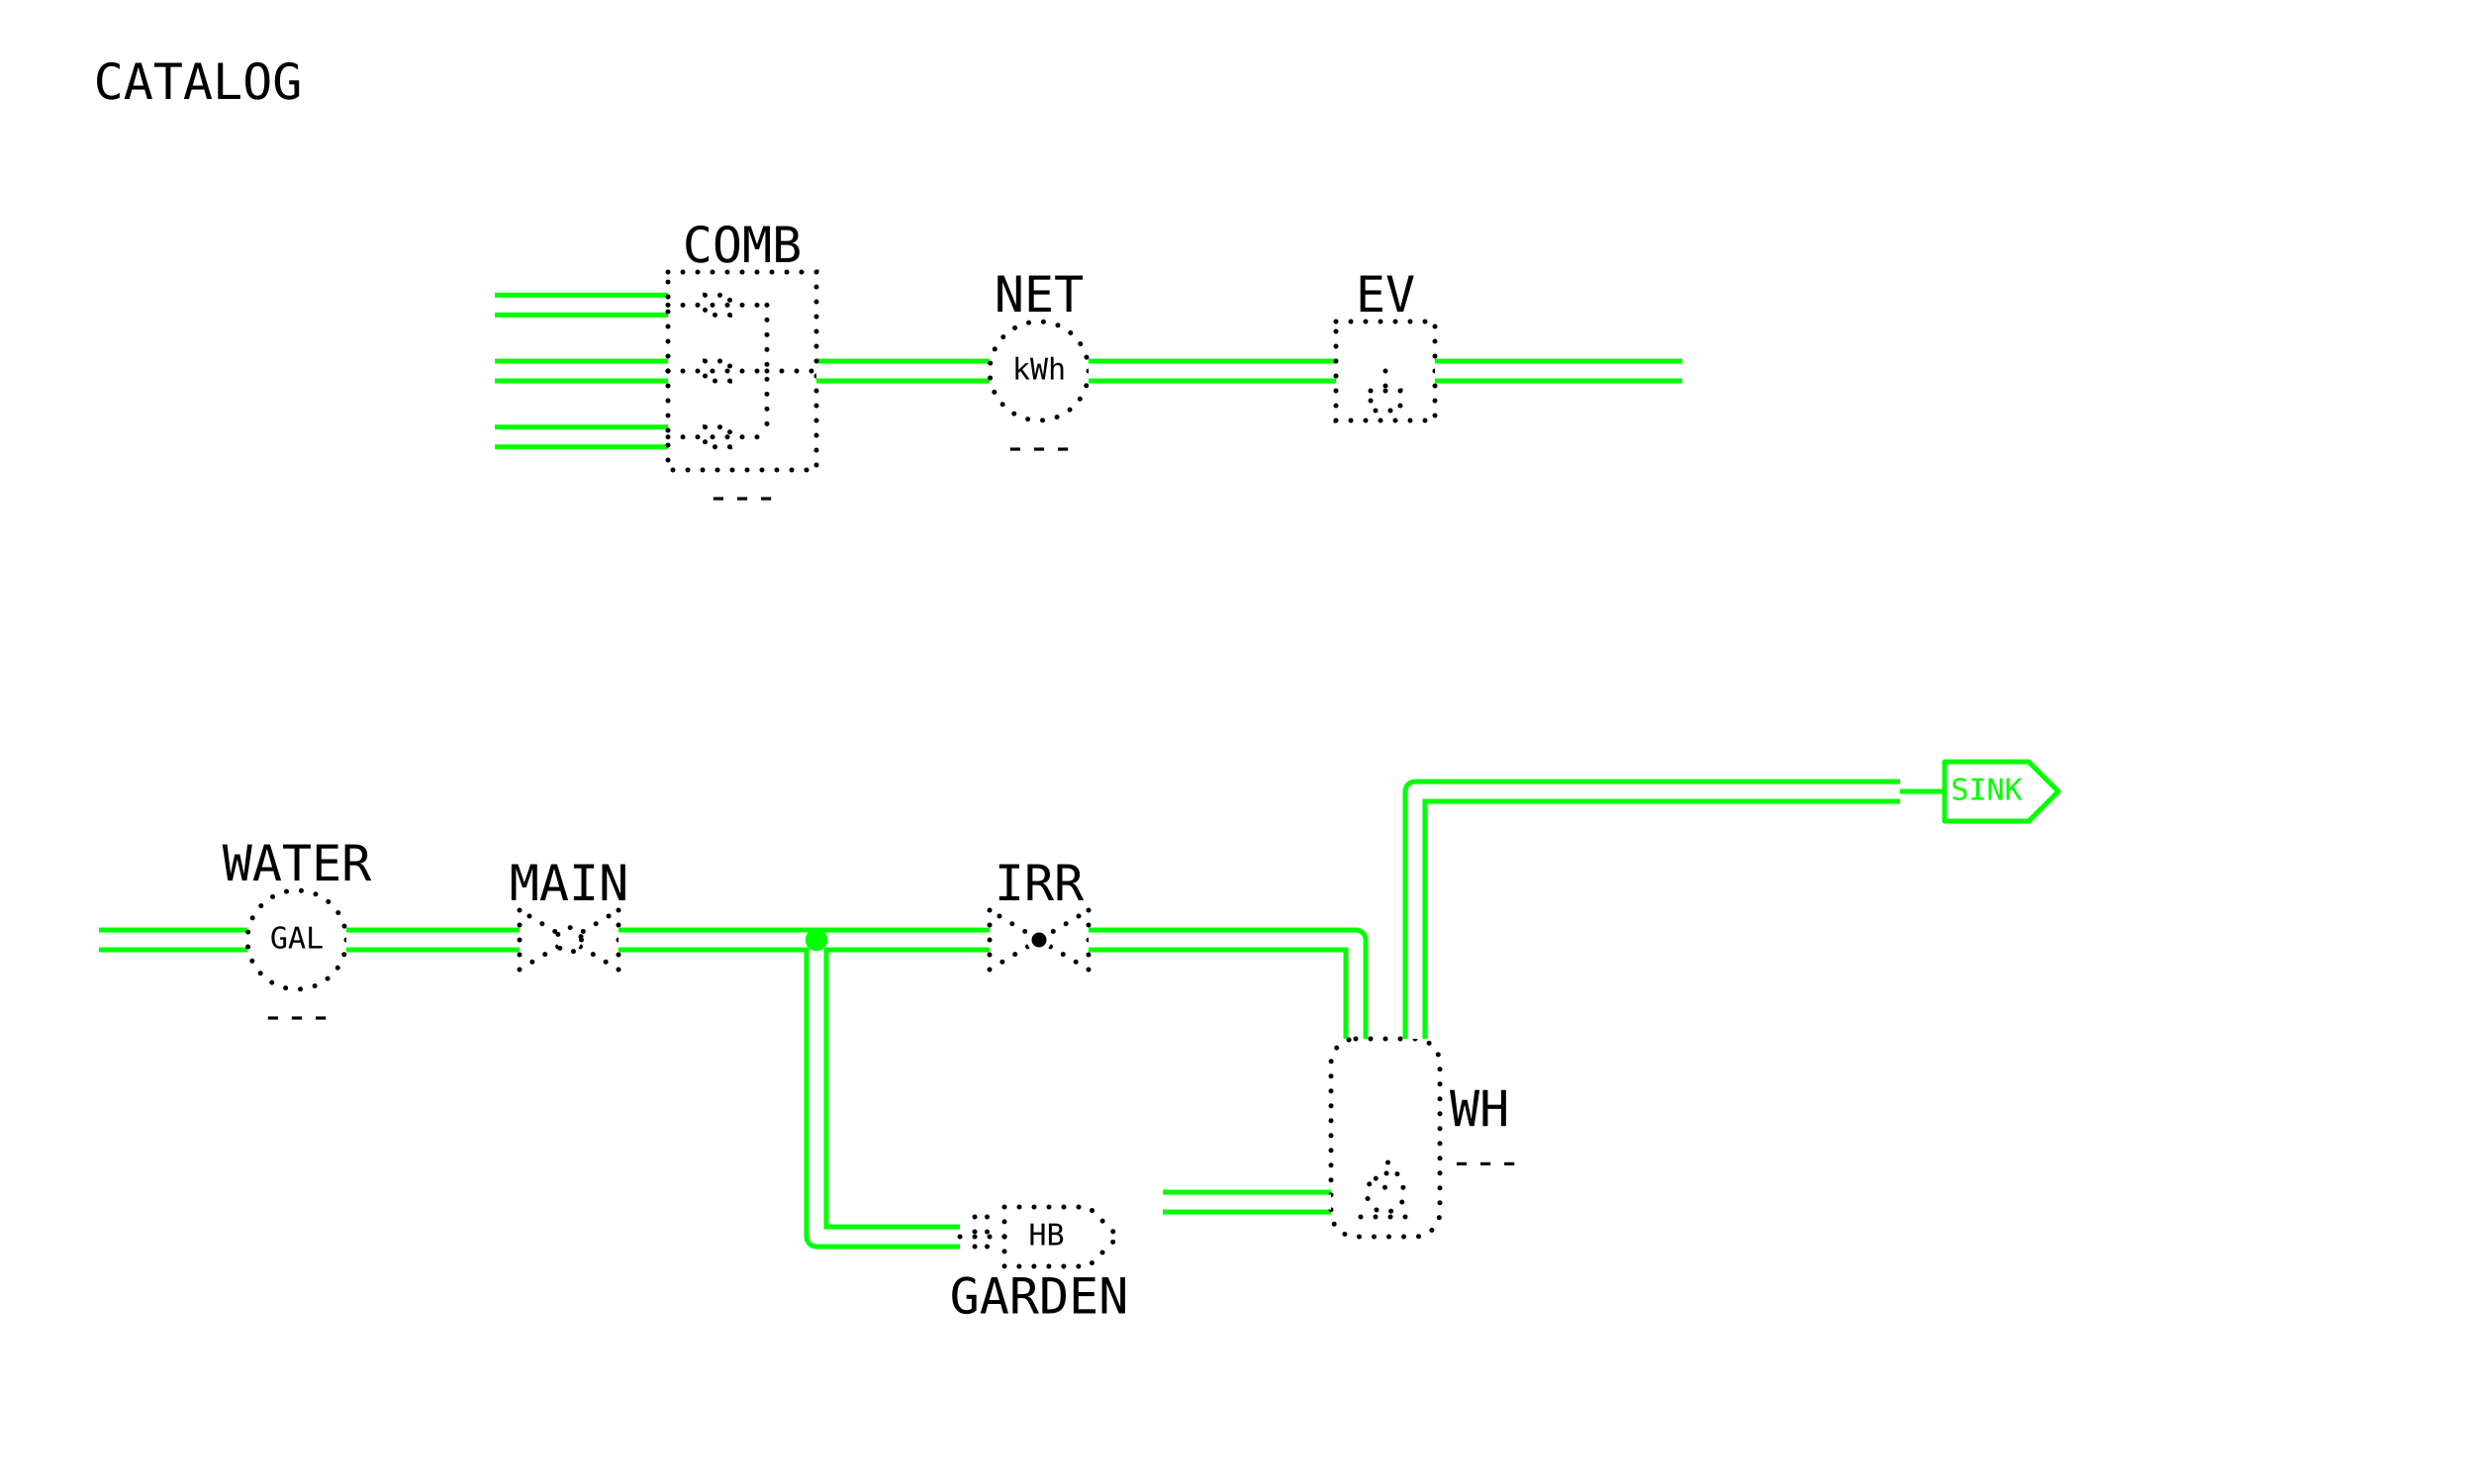
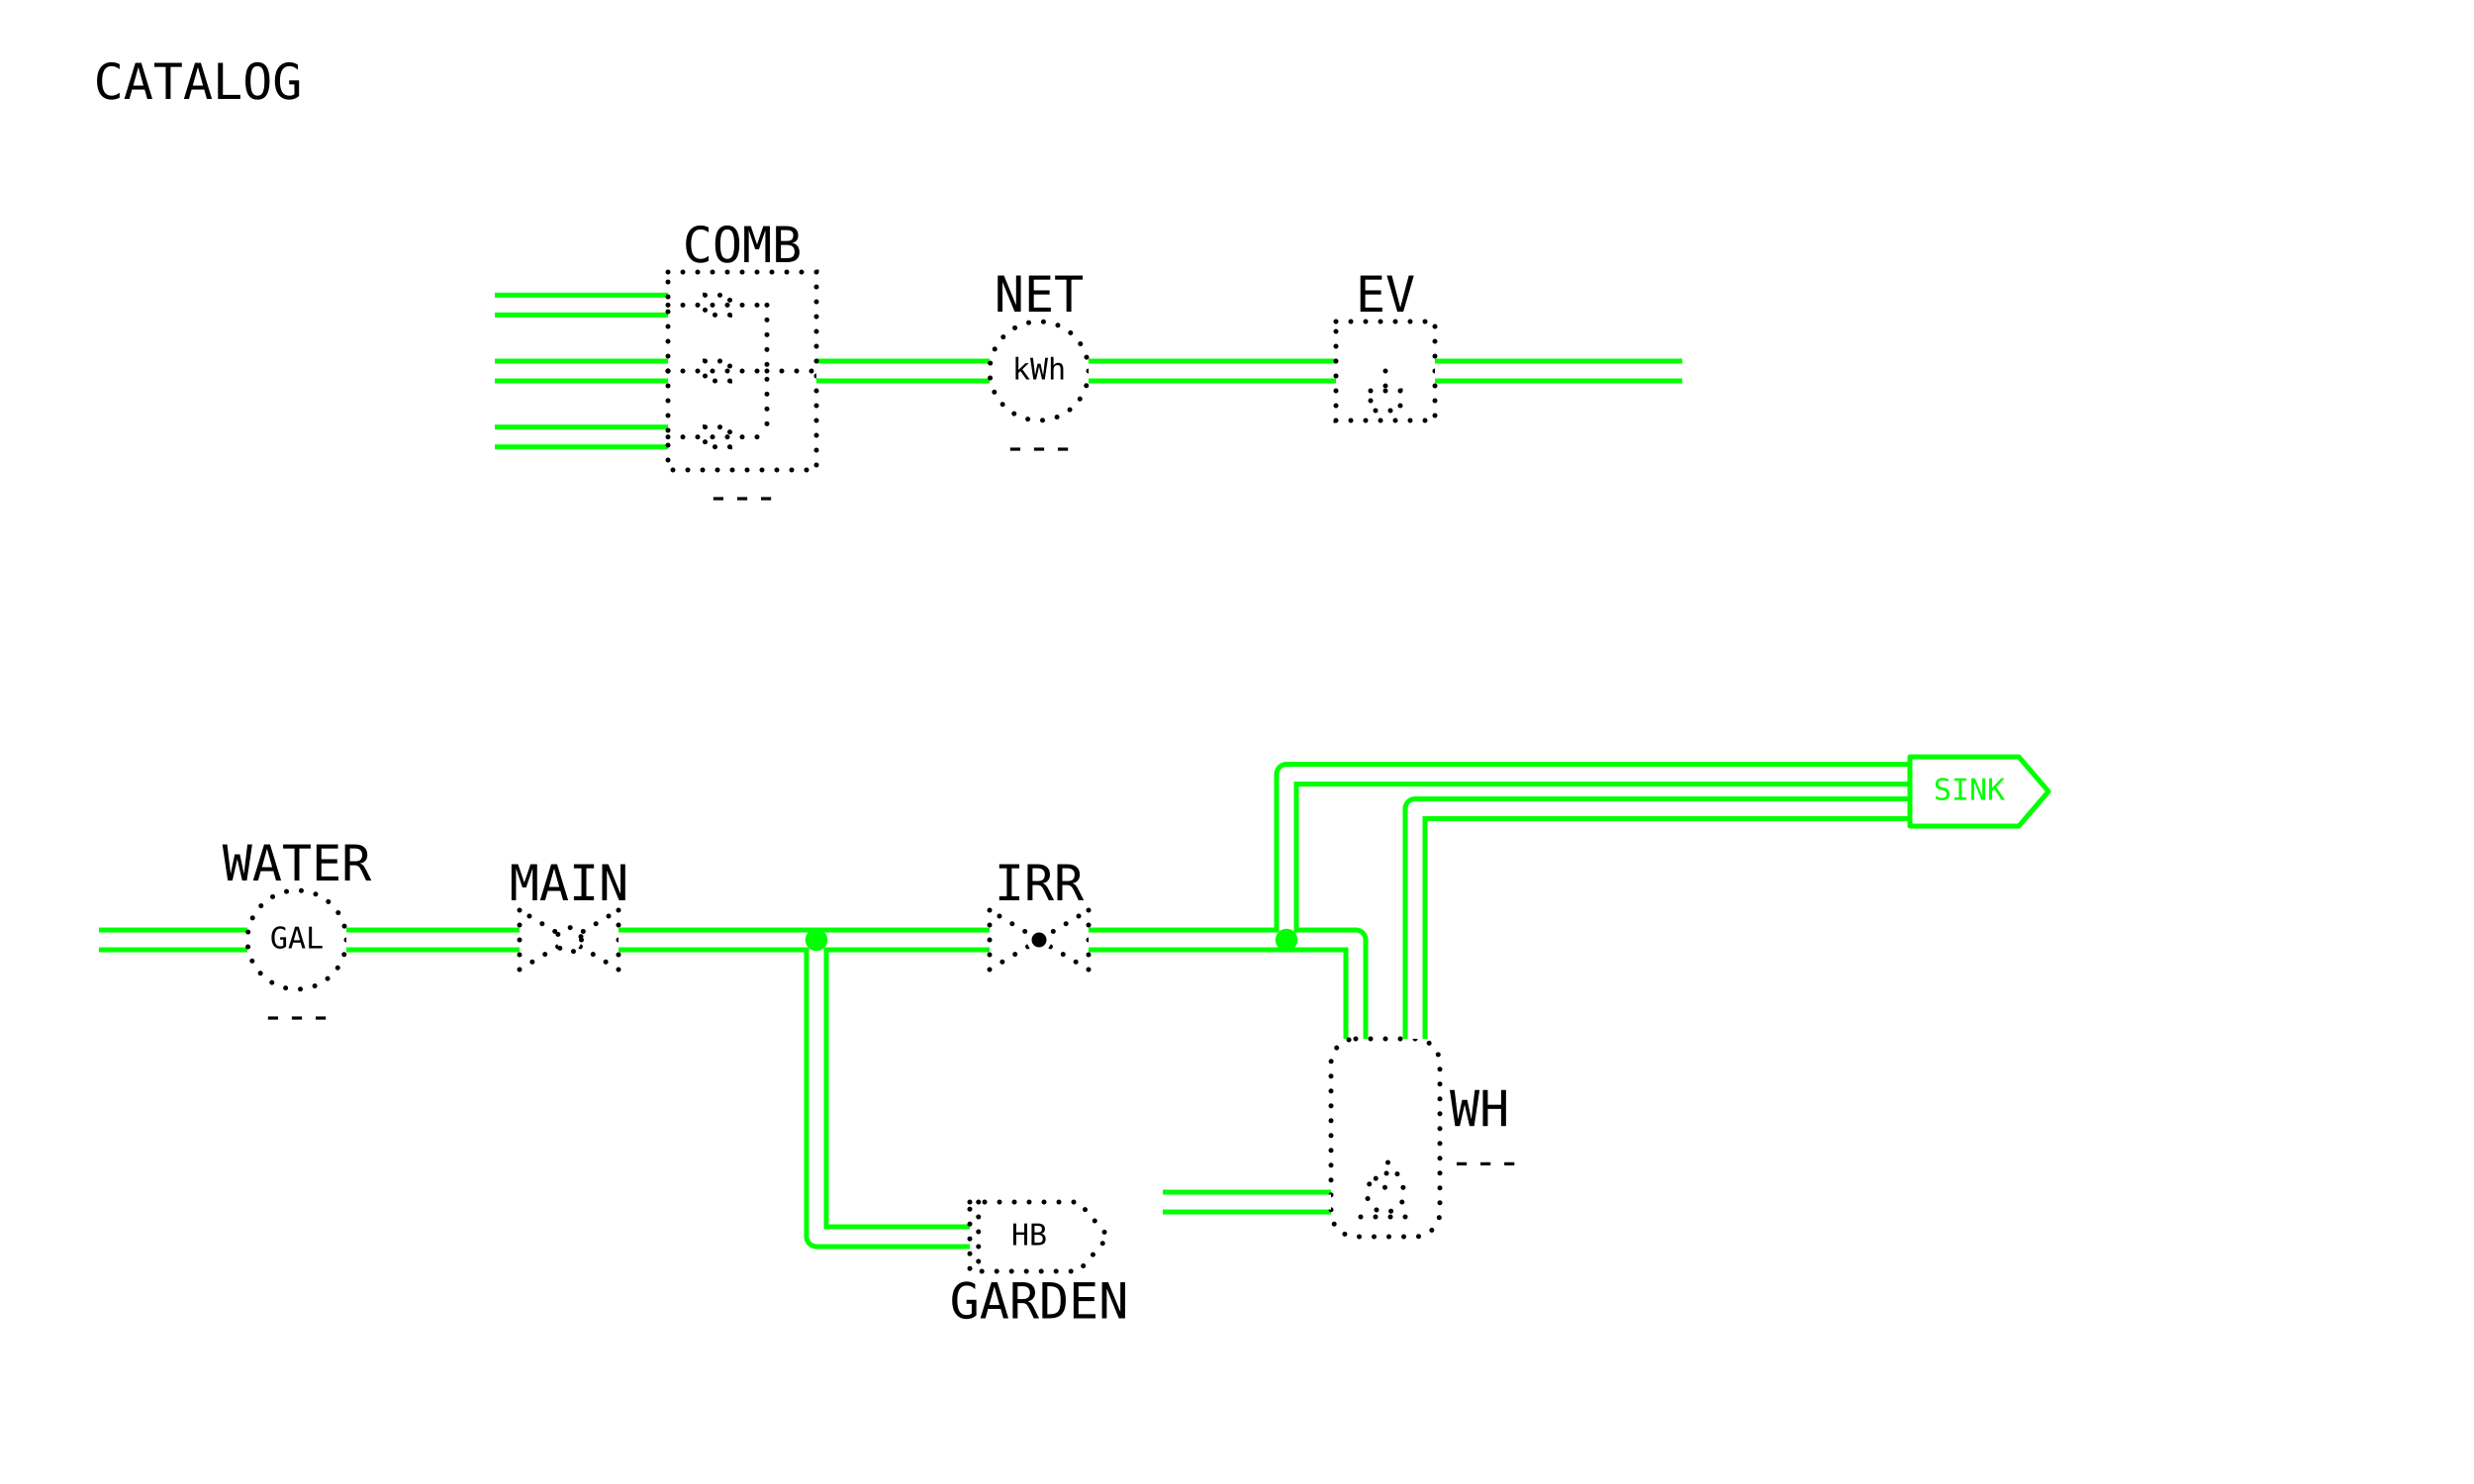
<svg xmlns="http://www.w3.org/2000/svg" viewBox="0 0 1000 600" width="1280" height="768" data-page="catalog" data-theme="eink_color">
  <rect x="0" y="0" width="1000" height="600" fill="#ffffff" />
  <g id="casings">
    <g data-for="branch_a">
      <polyline points="200,123.33 200,123.33 270,123.33" fill="none" stroke="#00ff00" stroke-width="10" stroke-linejoin="round" />
    </g>
    <g data-for="branch_b">
      <polyline points="200,150 270,150" fill="none" stroke="#00ff00" stroke-width="10" stroke-linejoin="round" />
    </g>
    <g data-for="branch_c">
      <polyline points="200,176.67 200,176.67 270,176.67" fill="none" stroke="#00ff00" stroke-width="10" stroke-linejoin="round" />
    </g>
    <g data-for="to_meter">
      <polyline points="330,150 400,150" fill="none" stroke="#00ff00" stroke-width="10" stroke-linejoin="round" />
    </g>
    <g data-for="to_circuit">
      <polyline points="440,150 540,150" fill="none" stroke="#00ff00" stroke-width="10" stroke-linejoin="round" />
    </g>
    <g data-for="to_load">
      <polyline points="580,150 680,150" fill="none" stroke="#00ff00" stroke-width="10" stroke-linejoin="round" />
    </g>
    <g data-for="service">
      <polyline points="40,380 100,380" fill="none" stroke="#00ff00" stroke-width="10" stroke-linejoin="round" />
    </g>
    <g data-for="to_main">
      <polyline points="140,380 210,380" fill="none" stroke="#00ff00" stroke-width="10" stroke-linejoin="round" />
    </g>
    <g data-for="to_branch">
      <polyline points="250,380 330,380" fill="none" stroke="#00ff00" stroke-width="10" stroke-linejoin="round" />
    </g>
    <g data-for="to_irrigation">
      <polyline points="330,380 400,380" fill="none" stroke="#00ff00" stroke-width="10" stroke-linejoin="round" />
    </g>
+     <g data-for="to_tee">
+       <polyline points="440,380 520,380" fill="none" stroke="#00ff00" stroke-width="10" stroke-linejoin="round" />
+     </g>
    <g data-for="to_heater">
-       <polyline points="440,380 548,380 548,420" fill="none" stroke="#00ff00" stroke-width="10" stroke-linejoin="round" />
+       <polyline points="520,380 548,380 548,420" fill="none" stroke="#00ff00" stroke-width="10" stroke-linejoin="round" />
+     </g>
+     <g data-for="to_sink">
+       <polyline points="520,380 520,313 772,313" fill="none" stroke="#00ff00" stroke-width="10" stroke-linejoin="round" />
    </g>
    <g data-for="gas">
      <polyline points="470,486 538,486" fill="none" stroke="#00ff00" stroke-width="10" stroke-linejoin="round" />
    </g>
    <g data-for="hot">
-       <polyline points="572,420 572,320 768,320" fill="none" stroke="#00ff00" stroke-width="10" stroke-linejoin="round" />
+       <polyline points="572,420 572,327 772,327" fill="none" stroke="#00ff00" stroke-width="10" stroke-linejoin="round" />
    </g>
    <g data-for="to_garden">
-       <polyline points="330,380 330,500 388,500" fill="none" stroke="#00ff00" stroke-width="10" stroke-linejoin="round" />
+       <polyline points="330,380 330,500 392,500" fill="none" stroke="#00ff00" stroke-width="10" stroke-linejoin="round" />
    </g>
  </g>
  <g id="title">
    <text x="80" y="40" text-anchor="middle" font-family="DejaVu Sans Mono, monospace" font-size="20" fill="#000000">CATALOG</text>
  </g>
  <g id="branch_a">
    <polyline points="200,123.33 200,123.33 270,123.33" fill="none" stroke="#ffffff" stroke-width="6" stroke-linejoin="round" />
  </g>
  <g id="branch_b">
    <polyline points="200,150 270,150" fill="none" stroke="#ffffff" stroke-width="6" stroke-linejoin="round" />
  </g>
  <g id="branch_c">
    <polyline points="200,176.67 200,176.67 270,176.67" fill="none" stroke="#ffffff" stroke-width="6" stroke-linejoin="round" />
  </g>
  <g id="combiner">
    <rect x="270" y="110" width="60" height="80" fill="none" stroke="#000000" stroke-width="2" stroke-dasharray="0 6" stroke-linecap="round" />
    <line x1="270" y1="123.33" x2="310" y2="123.33" stroke="#000000" stroke-width="2" stroke-dasharray="0 6" stroke-linecap="round" />
    <rect x="285" y="119.33" width="10" height="8" fill="none" stroke="#000000" stroke-width="2" stroke-dasharray="0 6" stroke-linecap="round" />
    <line x1="270" y1="150" x2="310" y2="150" stroke="#000000" stroke-width="2" stroke-dasharray="0 6" stroke-linecap="round" />
    <rect x="285" y="146" width="10" height="8" fill="none" stroke="#000000" stroke-width="2" stroke-dasharray="0 6" stroke-linecap="round" />
    <line x1="270" y1="176.67" x2="310" y2="176.67" stroke="#000000" stroke-width="2" stroke-dasharray="0 6" stroke-linecap="round" />
    <rect x="285" y="172.67" width="10" height="8" fill="none" stroke="#000000" stroke-width="2" stroke-dasharray="0 6" stroke-linecap="round" />
    <line x1="310" y1="123.33" x2="310" y2="176.67" stroke="#000000" stroke-width="2" stroke-dasharray="0 6" stroke-linecap="round" />
    <line x1="310" y1="150" x2="330" y2="150" stroke="#000000" stroke-width="2" stroke-dasharray="0 6" stroke-linecap="round" />
    <text x="300" y="106" text-anchor="middle" font-family="DejaVu Sans Mono, monospace" font-size="20" fill="#000000">COMB</text>
    <text x="300" y="206" text-anchor="middle" font-family="DejaVu Sans Mono, monospace" font-size="16" fill="#000000">---</text>
  </g>
  <g id="to_meter">
    <polyline points="330,150 400,150" fill="none" stroke="#ffffff" stroke-width="6" stroke-linejoin="round" />
  </g>
  <g id="net_meter">
    <circle cx="420" cy="150" r="20" fill="none" stroke="#000000" stroke-width="2" stroke-dasharray="0 6" stroke-linecap="round" />
    <text x="420" y="150" text-anchor="middle" dominant-baseline="middle" font-family="DejaVu Sans Mono, monospace" font-size="12" fill="#000000">kWh</text>
    <text x="420" y="126" text-anchor="middle" font-family="DejaVu Sans Mono, monospace" font-size="20" fill="#000000">NET</text>
    <text x="420" y="186" text-anchor="middle" font-family="DejaVu Sans Mono, monospace" font-size="16" fill="#000000">---</text>
  </g>
  <g id="to_circuit">
    <polyline points="440,150 540,150" fill="none" stroke="#ffffff" stroke-width="6" stroke-linejoin="round" />
  </g>
  <g id="ev_circuit">
    <g>
      <rect x="540" y="130" width="40" height="40" fill="none" stroke="#000000" stroke-width="2" stroke-dasharray="0 6" stroke-linecap="round" />
      <line x1="560" y1="150" x2="560" y2="158" stroke="#000000" stroke-width="2" stroke-dasharray="0 6" stroke-linecap="round" />
      <rect x="554" y="158" width="12" height="8" fill="none" stroke="#000000" stroke-width="2" stroke-dasharray="0 6" stroke-linecap="round" />
    </g>
    <text x="560" y="126" text-anchor="middle" font-family="DejaVu Sans Mono, monospace" font-size="20" fill="#000000">EV</text>
  </g>
  <g id="to_load">
    <polyline points="580,150 680,150" fill="none" stroke="#ffffff" stroke-width="6" stroke-linejoin="round" />
  </g>
  <g id="service">
    <polyline points="40,380 100,380" fill="none" stroke="#ffffff" stroke-width="6" stroke-linejoin="round" />
  </g>
  <g id="water_meter">
    <circle cx="120" cy="380" r="20" fill="none" stroke="#000000" stroke-width="2" stroke-dasharray="0 6" stroke-linecap="round" />
    <text x="120" y="380" text-anchor="middle" dominant-baseline="middle" font-family="DejaVu Sans Mono, monospace" font-size="12" fill="#000000">GAL</text>
    <text x="120" y="356" text-anchor="middle" font-family="DejaVu Sans Mono, monospace" font-size="20" fill="#000000">WATER</text>
    <text x="120" y="416" text-anchor="middle" font-family="DejaVu Sans Mono, monospace" font-size="16" fill="#000000">---</text>
  </g>
  <g id="to_main">
    <polyline points="140,380 210,380" fill="none" stroke="#ffffff" stroke-width="6" stroke-linejoin="round" />
  </g>
  <g id="main_valve">
    <g>
      <polygon points="210,368 210,392 230,380" fill="none" stroke-linejoin="round" stroke="#000000" stroke-width="2" stroke-dasharray="0 6" stroke-linecap="round" />
      <polygon points="250,368 250,392 230,380" fill="none" stroke-linejoin="round" stroke="#000000" stroke-width="2" stroke-dasharray="0 6" stroke-linecap="round" />
      <circle cx="230" cy="380" r="5" fill="#ffffff" stroke="#000000" stroke-width="2" stroke-dasharray="0 6" stroke-linecap="round" />
    </g>
    <text x="230" y="364" text-anchor="middle" font-family="DejaVu Sans Mono, monospace" font-size="20" fill="#000000">MAIN</text>
  </g>
  <g id="to_branch">
    <polyline points="250,380 330,380" fill="none" stroke="#ffffff" stroke-width="6" stroke-linejoin="round" />
  </g>
  <g id="to_irrigation">
    <polyline points="330,380 400,380" fill="none" stroke="#ffffff" stroke-width="6" stroke-linejoin="round" />
  </g>
  <g id="irrigation">
    <g>
      <polygon points="400,368 400,392 420,380" fill="none" stroke-linejoin="round" stroke="#000000" stroke-width="2" stroke-dasharray="0 6" stroke-linecap="round" />
      <polygon points="440,368 440,392 420,380" fill="none" stroke-linejoin="round" stroke="#000000" stroke-width="2" stroke-dasharray="0 6" stroke-linecap="round" />
      <circle cx="420" cy="380" r="4" fill="#000000" stroke="#ffffff" stroke-width="2" />
    </g>
    <text x="420" y="364" text-anchor="middle" font-family="DejaVu Sans Mono, monospace" font-size="20" fill="#000000">IRR</text>
  </g>
+   <g id="to_tee">
+     <polyline points="440,380 520,380" fill="none" stroke="#ffffff" stroke-width="6" stroke-linejoin="round" />
+   </g>
  <g id="to_heater">
-     <polyline points="440,380 548,380 548,420" fill="none" stroke="#ffffff" stroke-width="6" stroke-linejoin="round" />
+     <polyline points="520,380 548,380 548,420" fill="none" stroke="#ffffff" stroke-width="6" stroke-linejoin="round" />
+   </g>
+   <g id="to_sink">
+     <polyline points="520,380 520,313 772,313" fill="none" stroke="#ffffff" stroke-width="6" stroke-linejoin="round" />
  </g>
  <g id="heater">
    <rect x="538" y="420" width="44" height="80" rx="10" fill="none" stroke="#000000" stroke-width="2" stroke-dasharray="0 6" stroke-linecap="round" />
    <path d="M561 470 C569 478 569 486 564 489 Q560 491 556 489 C551 486 552 479 556 475 C556 479 558 481 560 480 C562 477 559 473 561 470 Z" fill="none" stroke-linejoin="round" stroke="#000000" stroke-width="2" stroke-dasharray="0 6" stroke-linecap="round" />
    <line x1="550" y1="492" x2="570" y2="492" stroke="#000000" stroke-width="2" stroke-dasharray="0 6" stroke-linecap="round" />
    <text x="586" y="449.6" text-anchor="start" dominant-baseline="middle" font-family="DejaVu Sans Mono, monospace" font-size="20" fill="#000000">WH</text>
    <text x="586" y="470.4" text-anchor="start" dominant-baseline="middle" font-family="DejaVu Sans Mono, monospace" font-size="16" fill="#000000">---</text>
  </g>
  <g id="gas">
    <polyline points="470,486 538,486" fill="none" stroke="#ffffff" stroke-width="6" stroke-linejoin="round" />
  </g>
  <g id="hot">
-     <polyline points="572,420 572,320 768,320" fill="none" stroke="#ffffff" stroke-width="6" stroke-linejoin="round" />
+     <polyline points="572,420 572,327 772,327" fill="none" stroke="#ffffff" stroke-width="6" stroke-linejoin="round" />
  </g>
  <g id="to_garden">
-     <polyline points="330,380 330,500 388,500" fill="none" stroke="#ffffff" stroke-width="6" stroke-linejoin="round" />
+     <polyline points="330,380 330,500 392,500" fill="none" stroke="#ffffff" stroke-width="6" stroke-linejoin="round" />
  </g>
  <g id="garden">
-     <line x1="388" y1="500" x2="406" y2="500" stroke="#000000" stroke-width="2" stroke-dasharray="0 6" stroke-linecap="round" />
-     <polygon points="406,488 440,488 452,500 440,512 406,512" fill="none" stroke-linejoin="round" stroke="#000000" stroke-width="2" stroke-dasharray="0 6" stroke-linecap="round" />
-     <line x1="394" y1="492" x2="394" y2="508" stroke="#000000" stroke-width="2" stroke-dasharray="0 6" stroke-linecap="round" />
-     <line x1="399" y1="492" x2="399" y2="508" stroke="#000000" stroke-width="2" stroke-dasharray="0 6" stroke-linecap="round" />
-     <text x="423" y="500" text-anchor="middle" dominant-baseline="middle" font-family="DejaVu Sans Mono, monospace" font-size="12" fill="#000000">HB</text>
-     <text x="420" y="531" text-anchor="middle" font-family="DejaVu Sans Mono, monospace" font-size="20" fill="#000000">GARDEN</text>
+     <polygon points="392,486 436,486 448,500 436,514 392,514" fill="none" stroke-linejoin="round" stroke="#000000" stroke-width="2" stroke-dasharray="0 6" stroke-linecap="round" />
+     <line x1="395.5" y1="486" x2="395.5" y2="514" stroke="#000000" stroke-width="2" stroke-dasharray="0 6" stroke-linecap="round" />
+     <text x="416" y="500" text-anchor="middle" dominant-baseline="middle" font-family="DejaVu Sans Mono, monospace" font-size="12" fill="#000000">HB</text>
+     <text x="420" y="533" text-anchor="middle" font-family="DejaVu Sans Mono, monospace" font-size="20" fill="#000000">GARDEN</text>
  </g>
  <g id="sink">
-     <line x1="768" y1="320" x2="786" y2="320" stroke="#00ff00" stroke-width="2" />
-     <polygon points="786,308 820,308 832,320 820,332 786,332" fill="none" stroke-linejoin="round" stroke="#00ff00" stroke-width="2" />
-     <text x="803" y="320" text-anchor="middle" dominant-baseline="middle" font-family="DejaVu Sans Mono, monospace" font-size="12" fill="#00ff00">SINK</text>
+     <polygon points="772,306 816,306 828,320 816,334 772,334" fill="none" stroke-linejoin="round" stroke="#00ff00" stroke-width="2" />
+     <text x="796" y="320" text-anchor="middle" dominant-baseline="middle" font-family="DejaVu Sans Mono, monospace" font-size="12" fill="#00ff00">SINK</text>
  </g>
  <g id="branch">
    <circle cx="330" cy="380" r="4.5" fill="#00ff00" />
  </g>
+   <g id="tee">
+     <circle cx="520" cy="380" r="4.5" fill="#00ff00" />
+   </g>
</svg>
